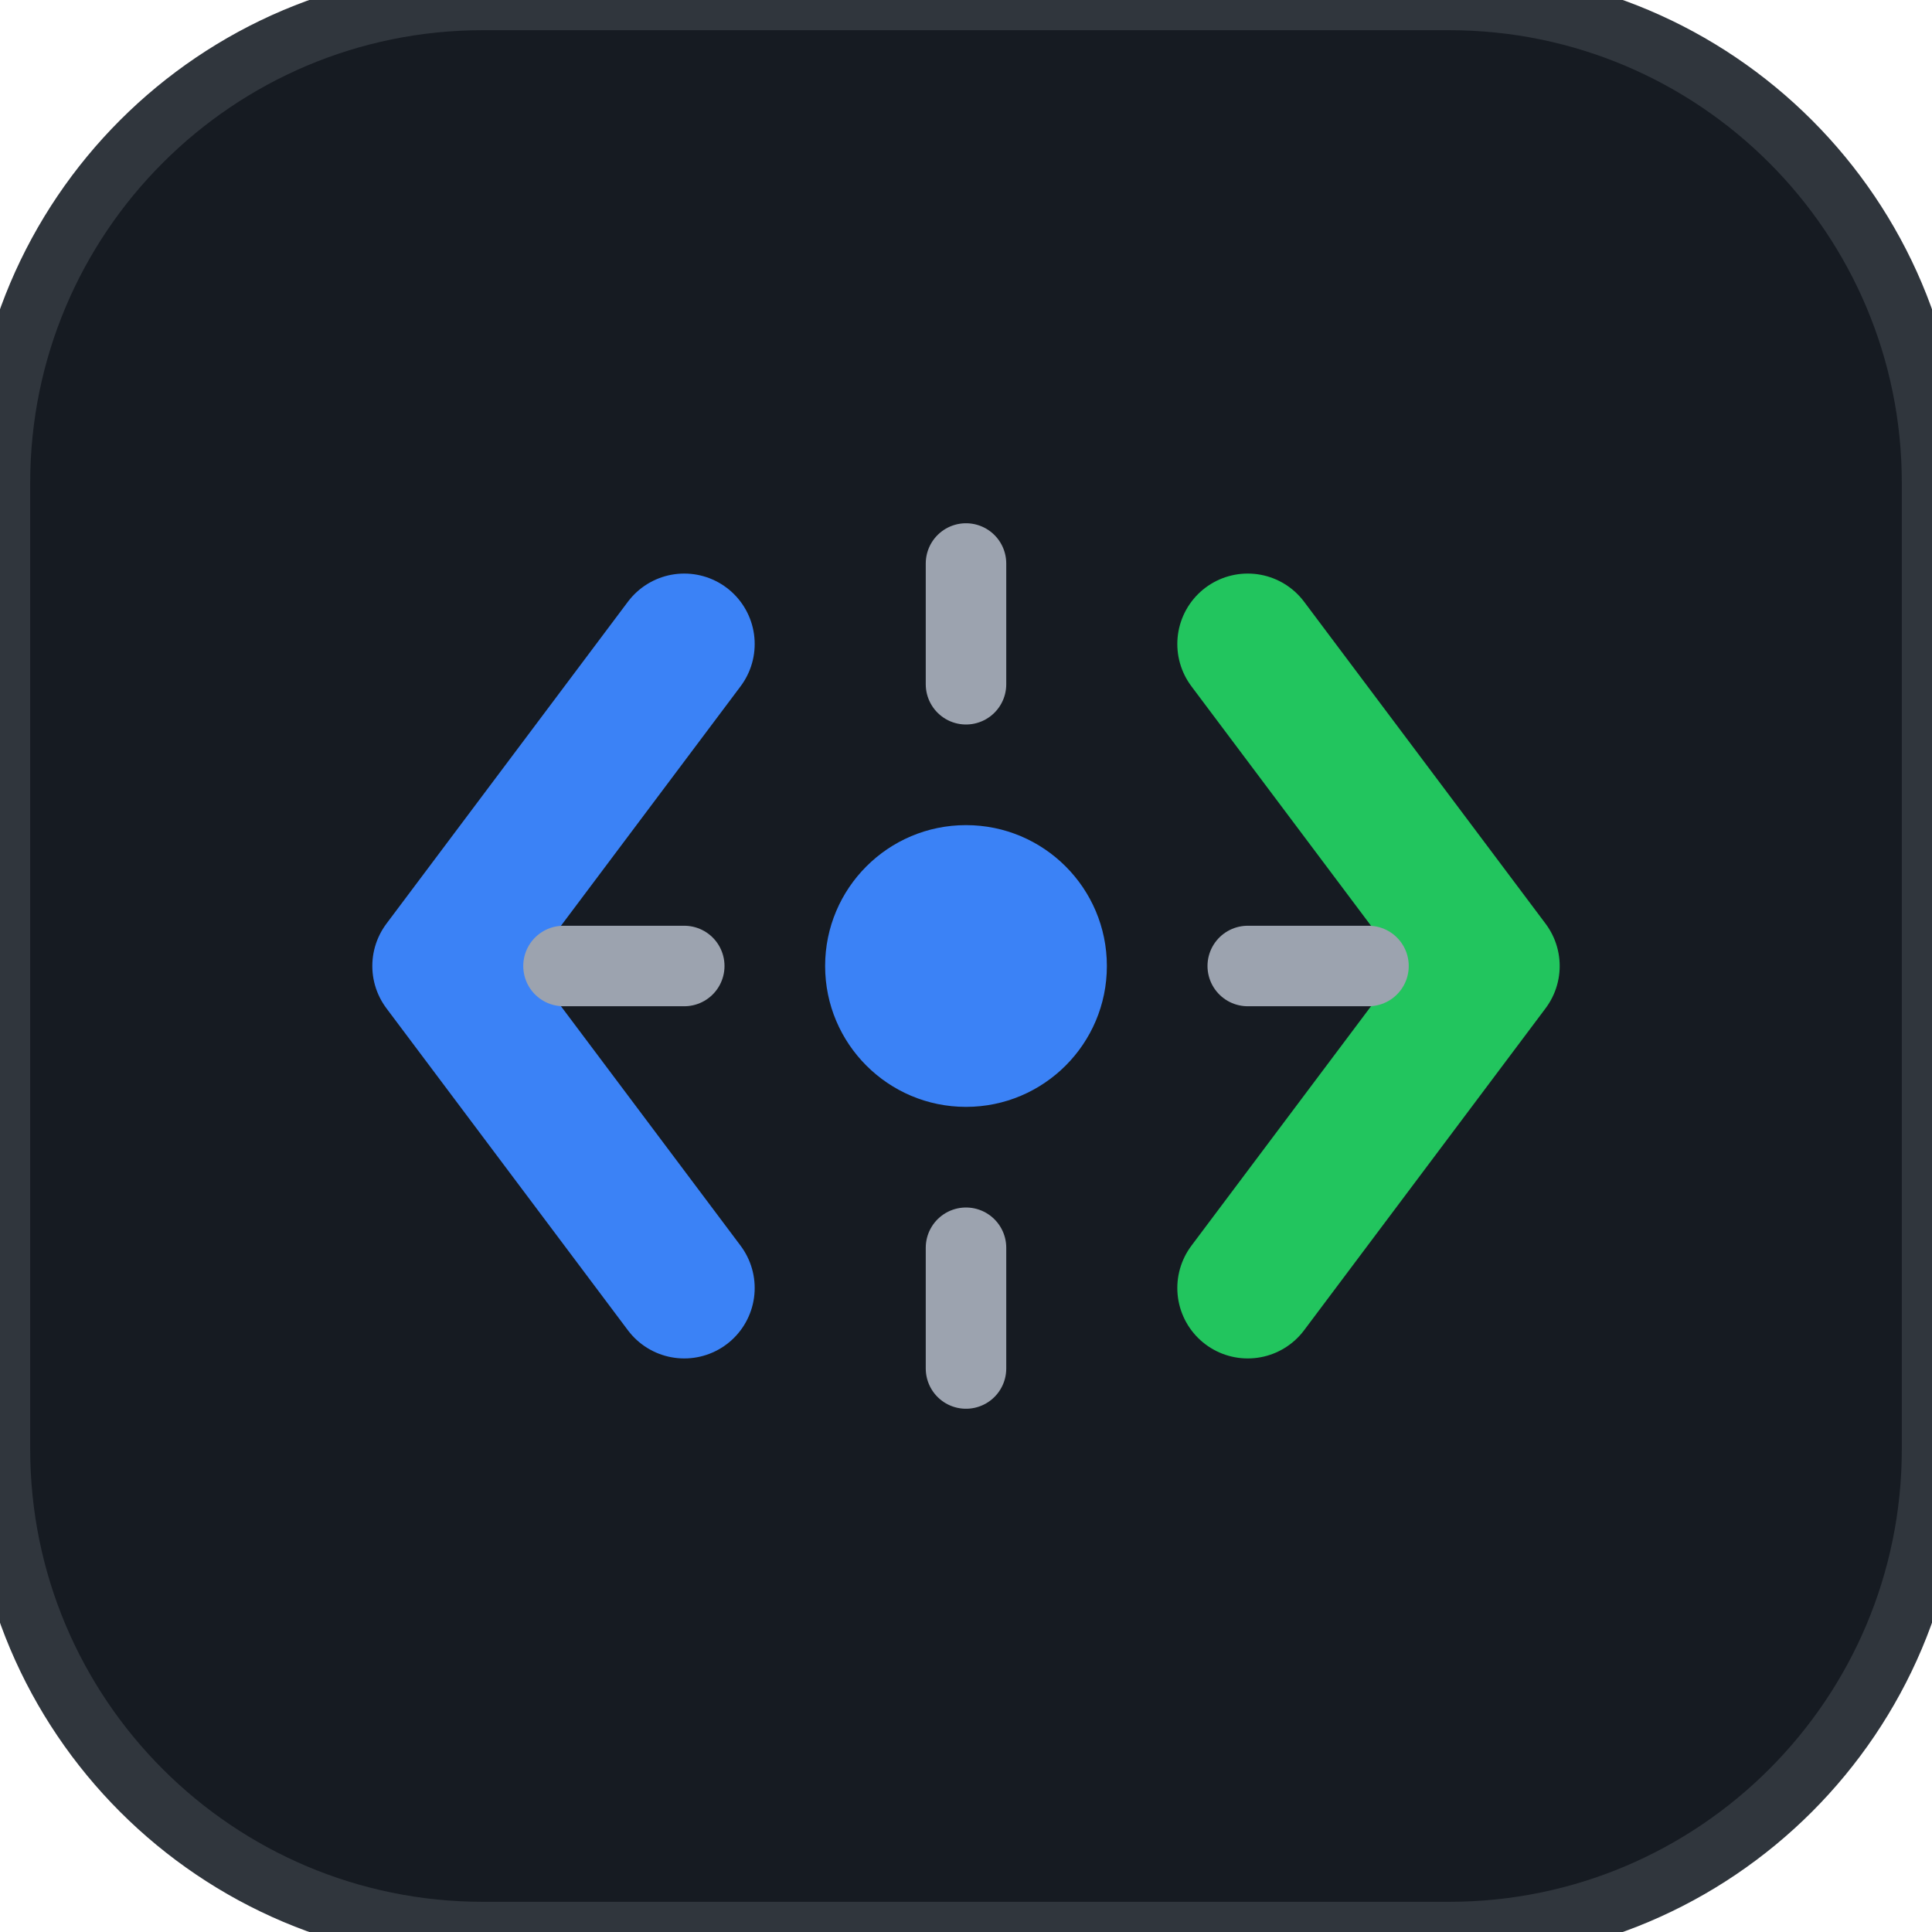
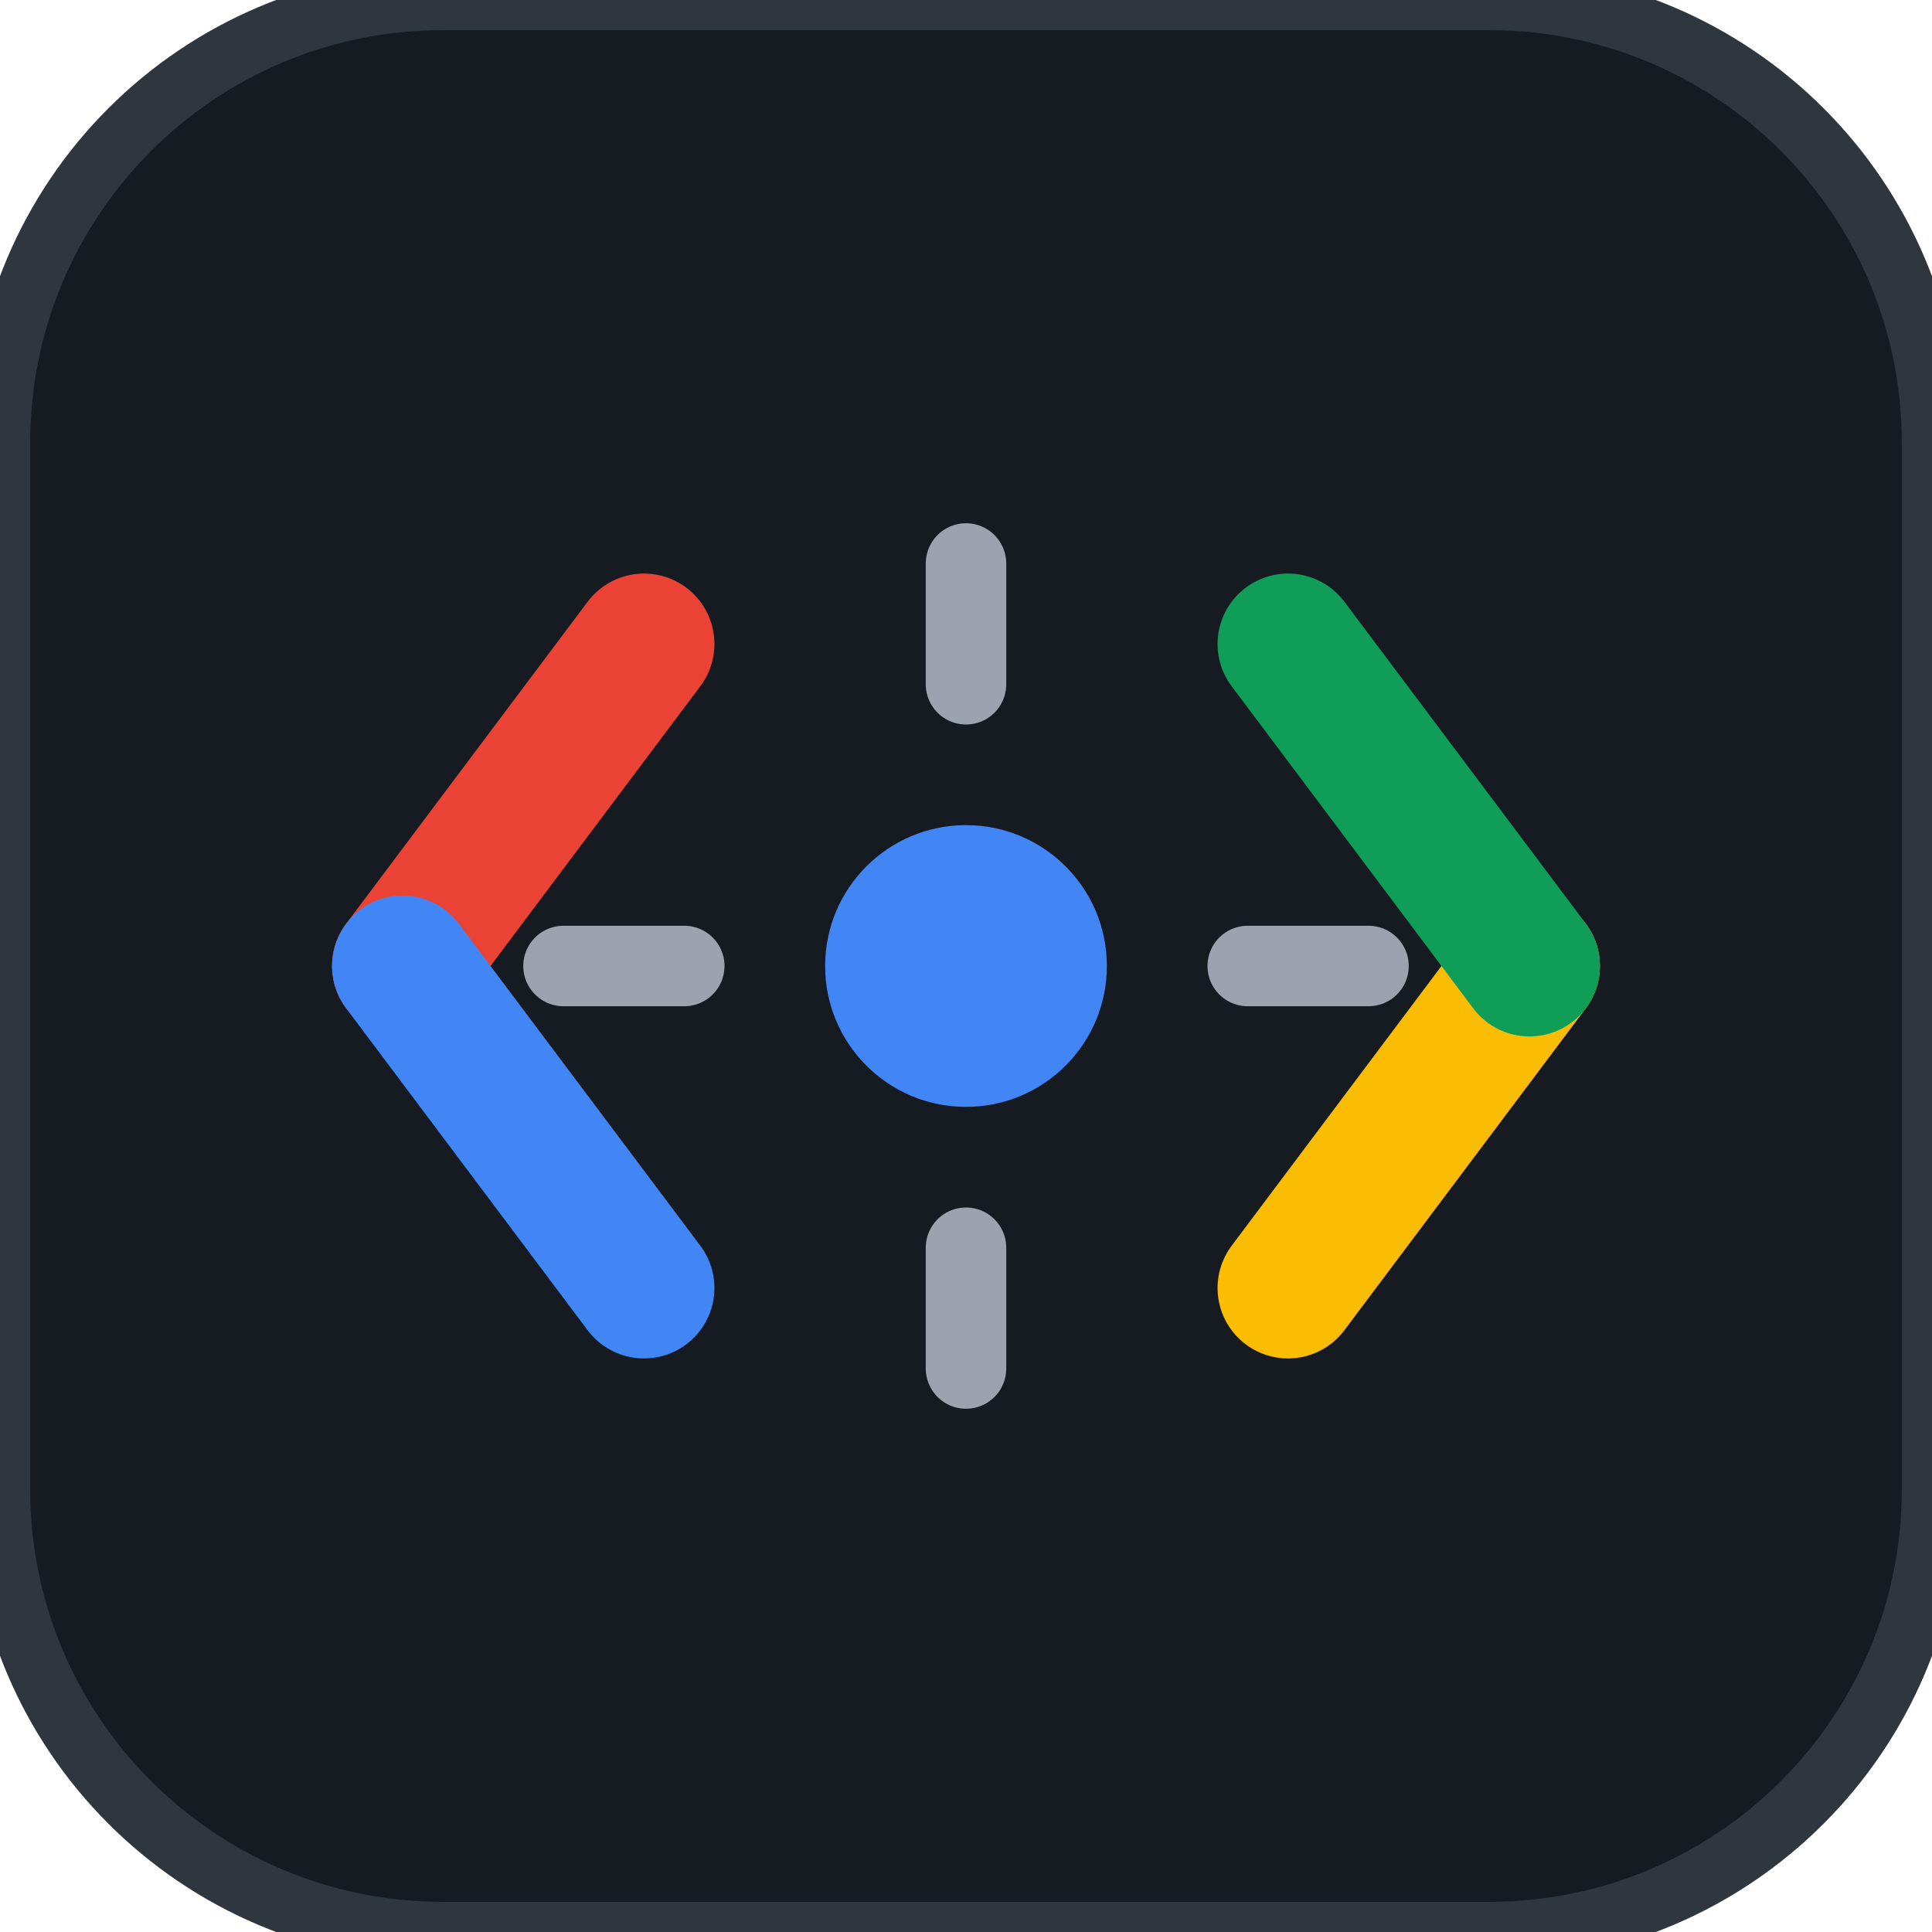
<svg xmlns="http://www.w3.org/2000/svg" viewBox="0 0 48 48" width="48" height="48" fill="none">
-   <rect width="48" height="48" rx="12" fill="#161B22" stroke="#30363D" stroke-width="1.5" />
-   <path d="M17 16L11 24L17 32" stroke="#3B82F6" stroke-width="3.5" stroke-linecap="round" stroke-linejoin="round" />
-   <path d="M31 16L37 24L31 32" stroke="#22C55E" stroke-width="3.5" stroke-linecap="round" stroke-linejoin="round" />
-   <circle cx="24" cy="24" r="3.5" fill="#3B82F6" />
+   <rect width="48" height="48" rx="11" fill="#161B22" stroke="#30363D" stroke-width="1.5" />
+   <path d="M16 16L10 24" stroke="#EA4335" stroke-width="3.5" stroke-linecap="round" stroke-linejoin="round" />
+   <path d="M10 24L16 32" stroke="#4285F4" stroke-width="3.5" stroke-linecap="round" stroke-linejoin="round" />
+   <path d="M38 24L32 32" stroke="#FBBC04" stroke-width="3.5" stroke-linecap="round" stroke-linejoin="round" />
+   <path d="M32 16L38 24" stroke="#0F9D58" stroke-width="3.5" stroke-linecap="round" stroke-linejoin="round" />
+   <circle cx="24" cy="24" r="3.5" fill="#4285F4" />
  <path d="M24 14V17M24 31V34M14 24H17M31 24H34" stroke="#9CA3AF" stroke-width="2" stroke-linecap="round" />
</svg>
